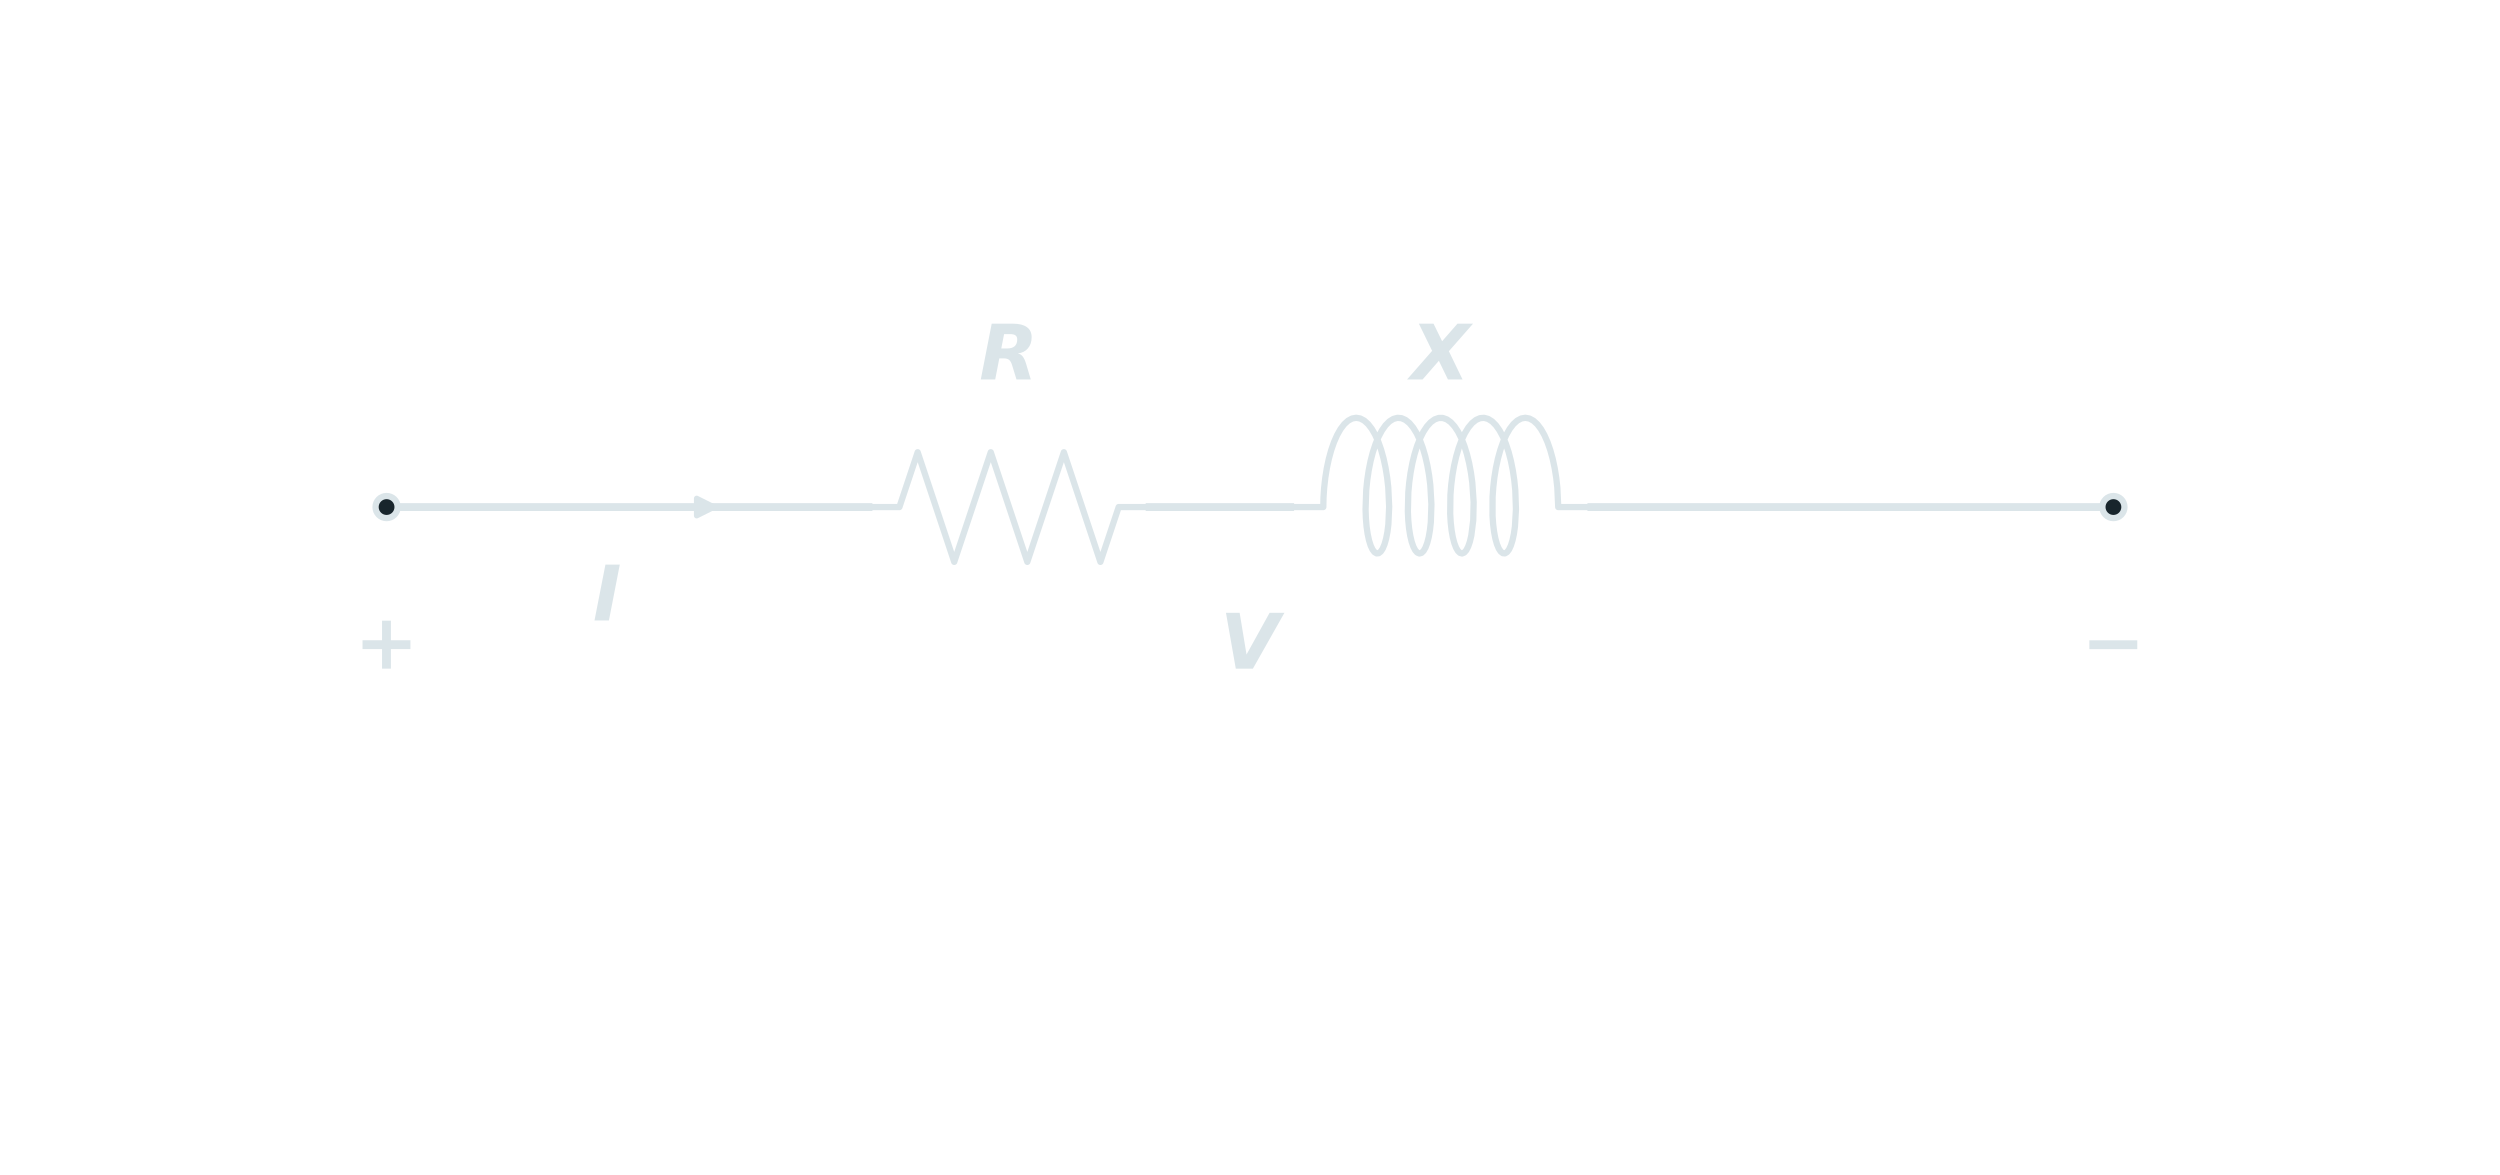
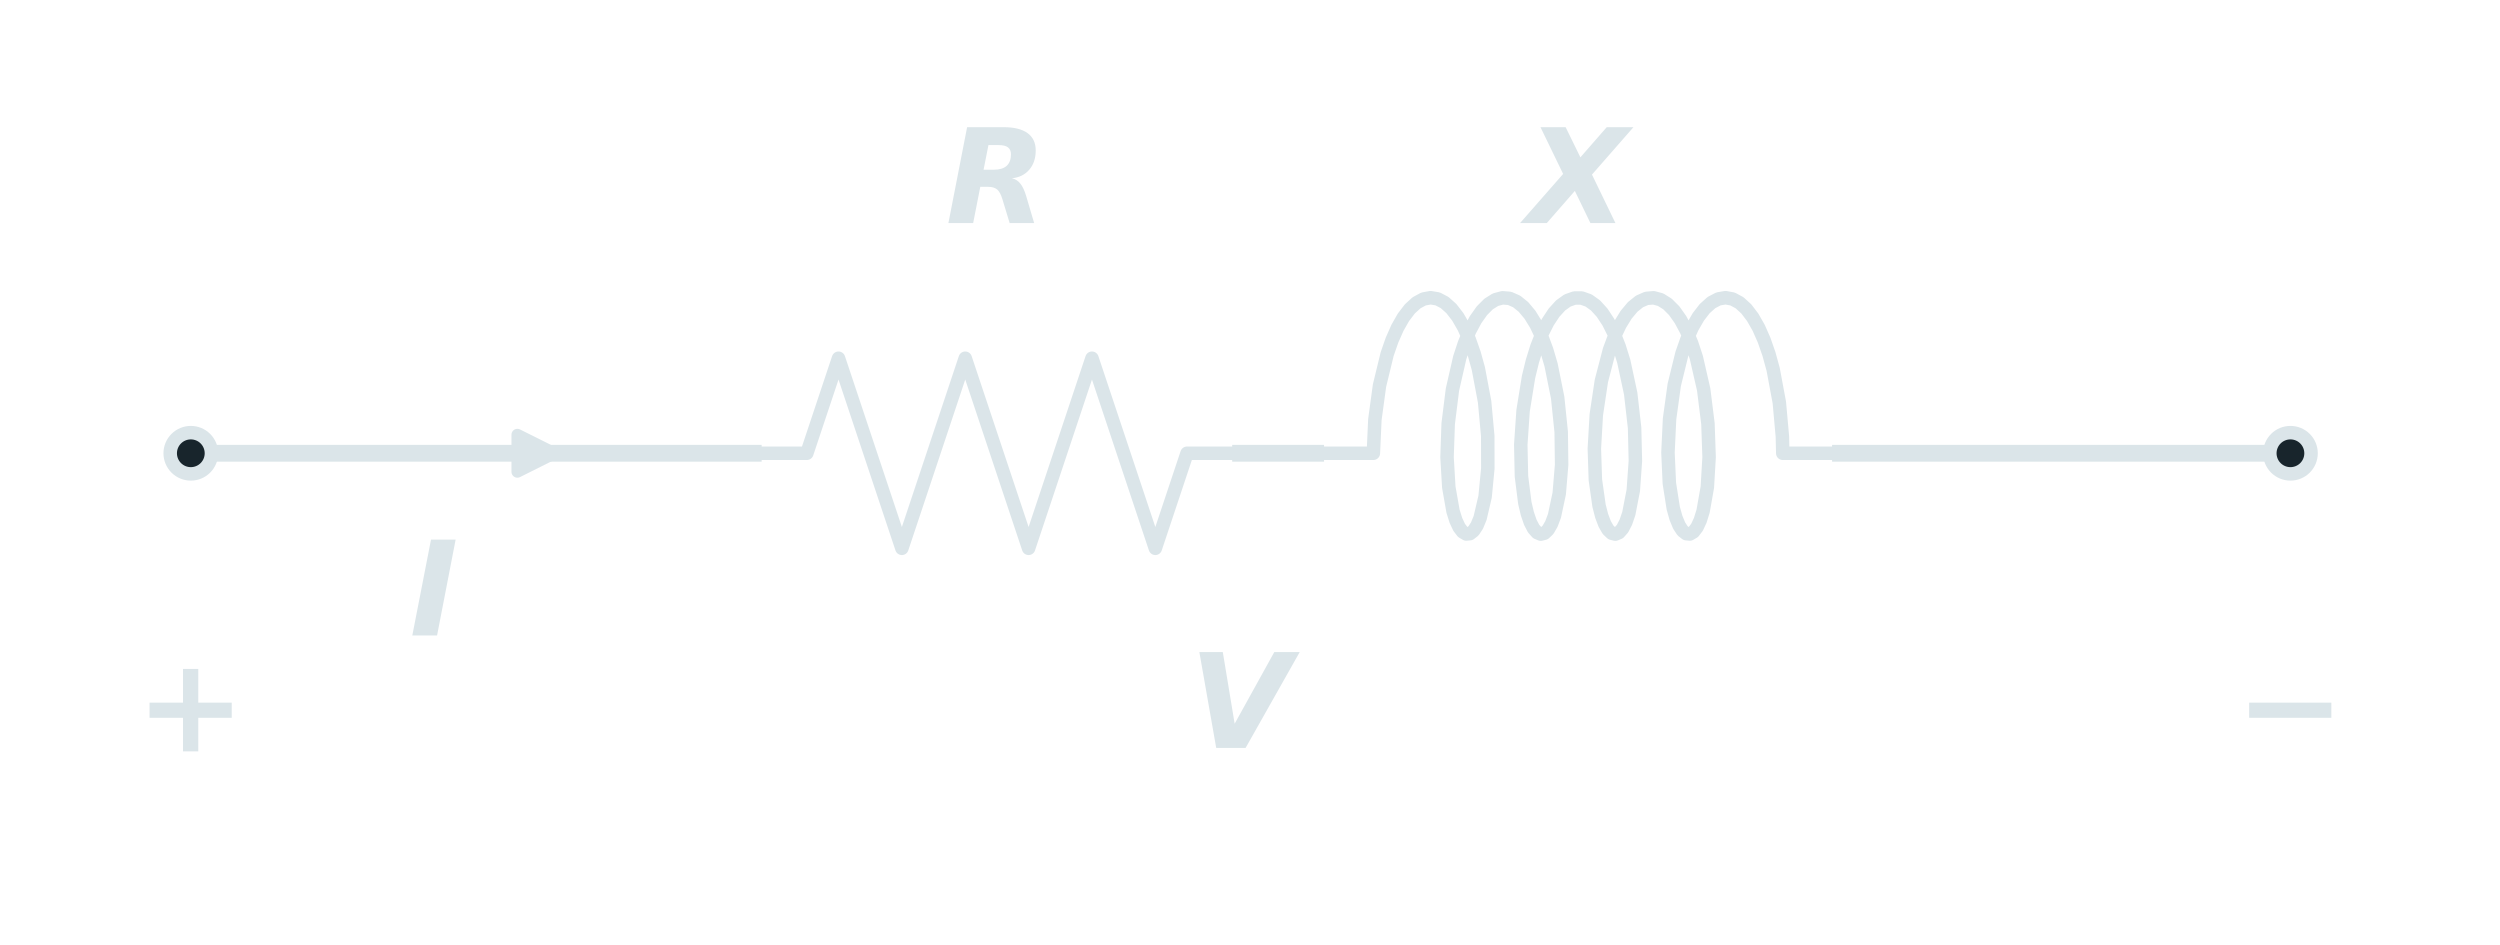
- <svg xmlns="http://www.w3.org/2000/svg" width="636.84pt" height="299.25pt" viewBox="0 0 636.84 299.25" version="1.1">
+ <svg xmlns="http://www.w3.org/2000/svg" width="296.64pt" height="112.016pt" viewBox="0 0 296.64 112.016" version="1.1">
  <defs>
    <style type="text/css">*{stroke-linejoin: round; stroke-linecap: butt}</style>
  </defs>
  <g id="figure_1">
    <g id="patch_1">
-       <path d="M 0 299.25 L 636.84 299.25 L 636.84 0 L 0 0 L 0 299.25 z " style="fill: none" />
+       <path d="M 0 112.016 L 296.64 112.016 L 296.64 0 L 0 0 L 0 112.016 z " style="fill: none" />
    </g>
    <g id="axes_1">
      <g id="patch_2">
-         <path d="M 131.167 129.165 Q 157.3 129.165 181.868 129.165 " clip-path="url(#p80055f3c75)" style="fill: none; stroke: #dbe5e9; stroke-width: 1.4; stroke-linecap: round" />
-         <path d="M 177.468 126.965 L 181.868 129.165 L 177.468 131.365 z " clip-path="url(#p80055f3c75)" style="fill: #dbe5e9; stroke: #dbe5e9; stroke-width: 1.4; stroke-linecap: round" />
+         <path d="M 31.314 53.783 Q 49.333 53.783 65.788 53.783 " clip-path="url(#p41f2058eec)" style="fill: none; stroke: #dbe5e9; stroke-width: 1.4; stroke-linecap: round" />
+         <path d="M 61.388 51.583 L 65.788 53.783 L 61.388 55.983 z " clip-path="url(#p41f2058eec)" style="fill: #dbe5e9; stroke: #dbe5e9; stroke-width: 1.4; stroke-linecap: round" />
      </g>
      <g id="line2d_1">
-         <path d="M 98.475 129.165 L 221.235 129.165 " clip-path="url(#p80055f3c75)" style="fill: none; stroke: #dbe5e9; stroke-width: 2; stroke-linecap: square" />
+         <path d="M 22.642 53.783 L 89.374 53.783 " clip-path="url(#p41f2058eec)" style="fill: none; stroke: #dbe5e9; stroke-width: 2; stroke-linecap: square" />
      </g>
      <g id="line2d_2">
-         <path d="M 292.845 129.165 L 328.65 129.165 " clip-path="url(#p80055f3c75)" style="fill: none; stroke: #dbe5e9; stroke-width: 2; stroke-linecap: square" />
+         <path d="M 147.208 53.783 L 156.105 53.783 " clip-path="url(#p41f2058eec)" style="fill: none; stroke: #dbe5e9; stroke-width: 2; stroke-linecap: square" />
      </g>
      <g id="line2d_3">
-         <path d="M 405.375 129.165 L 538.365 129.165 " clip-path="url(#p80055f3c75)" style="fill: none; stroke: #dbe5e9; stroke-width: 2; stroke-linecap: square" />
+         <path d="M 218.388 53.783 L 271.774 53.783 " clip-path="url(#p41f2058eec)" style="fill: none; stroke: #dbe5e9; stroke-width: 2; stroke-linecap: square" />
      </g>
      <g id="schemdraw-a0-3">
-         <path d="M 221.235 129.165 L 229.112 129.165 L 233.767 115.201 L 243.076 143.129 L 252.385 115.201 L 261.695 143.129 L 271.004 115.201 L 280.313 143.129 L 284.968 129.165 L 292.845 129.165 " clip-path="url(#p80055f3c75)" style="fill: none; stroke: #dbe5e9; stroke-width: 1.6; stroke-linecap: round" />
+         <path d="M 89.374 53.783 L 95.735 53.783 L 99.495 42.506 L 107.013 65.061 L 114.532 42.506 L 122.05 65.061 L 129.568 42.506 L 137.087 65.061 L 140.846 53.783 L 147.208 53.783 " clip-path="url(#p41f2058eec)" style="fill: none; stroke: #dbe5e9; stroke-width: 1.6; stroke-linecap: round" />
      </g>
      <g id="schemdraw-a0-4">
-         <path d="M 328.65 129.165 L 337.09 129.165 L 337.145 126.733 L 337.313 124.237 L 337.595 121.731 L 337.99 119.265 L 338.497 116.894 L 339.108 114.666 L 339.817 112.629 L 340.613 110.825 L 341.486 109.292 L 342.422 108.064 L 343.406 107.165 L 344.424 106.615 L 345.458 106.426 L 346.493 106.6 L 347.512 107.135 L 348.498 108.02 L 349.436 109.235 L 350.312 110.755 L 351.112 112.548 L 351.825 114.577 L 352.44 116.797 L 352.951 119.164 L 353.351 121.626 L 353.638 124.132 L 353.871 129.065 L 353.67 133.549 L 353.425 135.502 L 353.096 137.207 L 352.695 138.627 L 352.237 139.733 L 351.736 140.501 L 351.208 140.915 L 350.67 140.966 L 350.137 140.654 L 349.627 139.984 L 349.155 138.971 L 348.737 137.637 L 348.386 136.009 L 348.116 134.121 L 347.938 132.014 L 347.859 129.732 L 348.028 124.838 L 348.283 122.329 L 348.652 119.849 L 349.132 117.451 L 349.718 115.184 L 350.405 113.097 L 351.181 111.233 L 352.037 109.633 L 352.959 108.329 L 353.933 107.349 L 354.944 106.715 L 355.976 106.438 L 357.012 106.525 L 358.036 106.975 L 359.032 107.777 L 359.983 108.915 L 360.875 110.365 L 361.694 112.096 L 362.429 114.071 L 363.068 116.25 L 363.605 118.586 L 364.032 121.03 L 364.346 123.531 L 364.632 128.49 L 364.482 133.048 L 364.258 135.055 L 363.948 136.823 L 363.563 138.314 L 363.118 139.498 L 362.625 140.349 L 362.102 140.848 L 361.565 140.987 L 361.029 140.761 L 360.512 140.176 L 360.03 139.244 L 359.597 137.984 L 359.23 136.424 L 358.939 134.595 L 358.738 132.537 L 358.634 130.292 L 358.75 125.438 L 358.978 122.93 L 359.319 120.438 L 359.773 118.015 L 360.335 115.712 L 360.998 113.578 L 361.754 111.657 L 362.591 109.99 L 363.499 108.613 L 364.462 107.553 L 365.466 106.834 L 366.494 106.471 L 367.531 106.471 L 368.559 106.834 L 369.563 107.553 L 370.526 108.613 L 371.434 109.99 L 372.271 111.657 L 373.027 113.578 L 373.69 115.712 L 374.252 118.015 L 374.706 120.438 L 375.047 122.93 L 375.388 127.909 L 375.287 132.537 L 374.795 136.424 L 374.428 137.984 L 373.995 139.244 L 373.513 140.176 L 372.996 140.761 L 372.46 140.987 L 371.923 140.848 L 371.4 140.349 L 370.907 139.498 L 370.462 138.314 L 370.077 136.823 L 369.767 135.055 L 369.543 133.048 L 369.416 130.844 L 369.479 126.035 L 369.679 123.531 L 369.993 121.03 L 370.42 118.586 L 370.957 116.25 L 371.596 114.071 L 372.331 112.096 L 373.15 110.365 L 374.042 108.915 L 374.993 107.777 L 375.989 106.975 L 377.013 106.525 L 378.049 106.438 L 379.081 106.715 L 380.092 107.349 L 381.066 108.329 L 381.988 109.633 L 382.844 111.233 L 383.62 113.097 L 384.307 115.184 L 384.893 117.451 L 385.373 119.849 L 385.742 122.329 L 385.997 124.838 L 386.166 129.732 L 385.909 134.121 L 385.639 136.009 L 385.288 137.637 L 384.87 138.971 L 384.398 139.984 L 383.888 140.654 L 383.355 140.966 L 382.817 140.915 L 382.289 140.501 L 381.788 139.733 L 381.33 138.627 L 380.929 137.207 L 380.6 135.502 L 380.355 133.549 L 380.203 131.388 L 380.214 126.63 L 380.387 124.132 L 380.674 121.626 L 381.074 119.164 L 381.585 116.797 L 382.2 114.577 L 382.913 112.548 L 383.713 110.755 L 384.589 109.235 L 385.527 108.02 L 386.513 107.135 L 387.532 106.6 L 388.567 106.426 L 389.601 106.615 L 390.619 107.165 L 391.603 108.064 L 392.539 109.292 L 393.412 110.825 L 394.208 112.629 L 394.917 114.666 L 395.528 116.894 L 396.035 119.265 L 396.43 121.731 L 396.712 124.237 L 396.935 129.165 L 405.375 129.165 L 405.375 129.165 " clip-path="url(#p80055f3c75)" style="fill: none; stroke: #dbe5e9; stroke-width: 1.6; stroke-linecap: round" />
+         <path d="M 156.105 53.783 L 162.956 53.783 L 163.137 49.783 L 163.688 45.747 L 164.595 42.014 L 165.17 40.36 L 165.817 38.895 L 166.525 37.652 L 167.285 36.654 L 168.084 35.925 L 168.91 35.478 L 169.75 35.324 L 170.59 35.466 L 171.417 35.9 L 172.217 36.618 L 172.979 37.605 L 173.69 38.839 L 174.339 40.294 L 174.918 41.941 L 175.418 43.744 L 176.157 47.664 L 176.53 51.725 L 176.539 55.588 L 176.217 58.928 L 175.625 61.464 L 175.253 62.362 L 174.846 62.985 L 174.417 63.321 L 173.98 63.363 L 173.548 63.109 L 173.134 62.566 L 172.751 61.744 L 172.411 60.66 L 171.908 57.807 L 171.699 54.244 L 171.836 50.271 L 172.342 46.221 L 173.208 42.434 L 173.765 40.74 L 174.395 39.227 L 175.09 37.928 L 175.839 36.869 L 176.629 36.074 L 177.45 35.559 L 178.288 35.334 L 179.129 35.405 L 179.96 35.77 L 180.768 36.421 L 181.54 37.345 L 182.265 38.522 L 182.93 39.927 L 183.526 41.531 L 184.045 43.3 L 184.827 47.18 L 185.245 51.243 L 185.296 55.147 L 185.011 58.565 L 184.447 61.211 L 184.085 62.171 L 183.686 62.862 L 183.261 63.268 L 182.825 63.38 L 182.39 63.197 L 181.97 62.722 L 181.578 61.965 L 181.228 60.943 L 180.929 59.676 L 180.53 56.52 L 180.448 52.764 L 180.724 48.722 L 181.37 44.732 L 181.826 42.863 L 182.364 41.13 L 182.978 39.571 L 183.658 38.218 L 184.395 37.1 L 185.176 36.24 L 185.991 35.656 L 186.826 35.361 L 187.668 35.361 L 188.503 35.656 L 189.317 36.24 L 190.099 37.1 L 190.836 38.218 L 191.516 39.571 L 192.129 41.13 L 192.668 42.863 L 193.492 46.699 L 193.954 50.758 L 194.048 54.699 L 193.8 58.191 L 193.266 60.943 L 192.915 61.965 L 192.524 62.722 L 192.104 63.197 L 191.669 63.38 L 191.233 63.268 L 190.808 62.862 L 190.409 62.171 L 190.047 61.211 L 189.735 60 L 189.301 56.936 L 189.179 53.236 L 189.411 49.21 L 190.013 45.196 L 190.968 41.531 L 191.564 39.927 L 192.229 38.522 L 192.953 37.345 L 193.725 36.421 L 194.533 35.77 L 195.365 35.405 L 196.206 35.334 L 197.043 35.559 L 197.864 36.074 L 198.655 36.869 L 199.404 37.928 L 200.098 39.227 L 200.729 40.74 L 201.286 42.434 L 202.152 46.221 L 202.658 50.271 L 202.795 54.244 L 202.586 57.807 L 202.082 60.66 L 201.743 61.744 L 201.36 62.566 L 200.946 63.109 L 200.514 63.363 L 200.076 63.321 L 199.648 62.985 L 199.241 62.362 L 198.869 61.464 L 198.544 60.311 L 198.078 57.342 L 197.915 53.702 L 198.104 49.698 L 198.661 45.665 L 199.576 41.941 L 200.154 40.294 L 200.804 38.839 L 201.515 37.605 L 202.276 36.618 L 203.077 35.9 L 203.904 35.466 L 204.744 35.324 L 205.583 35.478 L 206.41 35.925 L 207.209 36.654 L 207.968 37.652 L 208.677 38.895 L 209.324 40.36 L 209.899 42.014 L 210.395 43.822 L 211.127 47.748 L 211.492 51.809 L 211.537 53.783 L 218.388 53.783 L 218.388 53.783 " clip-path="url(#p41f2058eec)" style="fill: none; stroke: #dbe5e9; stroke-width: 1.6; stroke-linecap: round" />
      </g>
      <g id="schemdraw-a0-6">
-         <path d="M 98.475 131.978 C 99.221 131.978 99.937 131.682 100.464 131.154 C 100.992 130.627 101.288 129.911 101.288 129.165 C 101.288 128.419 100.992 127.703 100.464 127.176 C 99.937 126.648 99.221 126.352 98.475 126.352 C 97.729 126.352 97.013 126.648 96.486 127.176 C 95.958 127.703 95.662 128.419 95.662 129.165 C 95.662 129.911 95.958 130.627 96.486 131.154 C 97.013 131.682 97.729 131.978 98.475 131.978 z " clip-path="url(#p80055f3c75)" style="fill: #18252c; stroke: #dbe5e9; stroke-width: 1.6; stroke-linejoin: miter" />
+         <path d="M 22.642 56.23 C 23.291 56.23 23.913 55.972 24.372 55.514 C 24.831 55.055 25.089 54.432 25.089 53.783 C 25.089 53.135 24.831 52.512 24.372 52.053 C 23.913 51.594 23.291 51.337 22.642 51.337 C 21.993 51.337 21.371 51.594 20.912 52.053 C 20.453 52.512 20.195 53.135 20.195 53.783 C 20.195 54.432 20.453 55.055 20.912 55.514 C 21.371 55.972 21.993 56.23 22.642 56.23 z " clip-path="url(#p41f2058eec)" style="fill: #18252c; stroke: #dbe5e9; stroke-width: 1.6; stroke-linejoin: miter" />
      </g>
      <g id="schemdraw-a0-7">
-         <path d="M 538.365 131.978 C 539.111 131.978 539.827 131.682 540.354 131.154 C 540.882 130.627 541.178 129.911 541.178 129.165 C 541.178 128.419 540.882 127.703 540.354 127.176 C 539.827 126.648 539.111 126.352 538.365 126.352 C 537.619 126.352 536.903 126.648 536.376 127.176 C 535.848 127.703 535.552 128.419 535.552 129.165 C 535.552 129.911 535.848 130.627 536.376 131.154 C 536.903 131.682 537.619 131.978 538.365 131.978 z " clip-path="url(#p80055f3c75)" style="fill: #18252c; stroke: #dbe5e9; stroke-width: 1.6; stroke-linejoin: miter" />
+         <path d="M 271.774 56.23 C 272.423 56.23 273.045 55.972 273.504 55.514 C 273.963 55.055 274.22 54.432 274.22 53.783 C 274.22 53.135 273.963 52.512 273.504 52.053 C 273.045 51.594 272.423 51.337 271.774 51.337 C 271.125 51.337 270.502 51.594 270.043 52.053 C 269.585 52.512 269.327 53.135 269.327 53.783 C 269.327 54.432 269.585 55.055 270.043 55.514 C 270.502 55.972 271.125 56.23 271.774 56.23 z " clip-path="url(#p41f2058eec)" style="fill: #18252c; stroke: #dbe5e9; stroke-width: 1.6; stroke-linejoin: miter" />
      </g>
      <g id="text_1">
-         <g style="fill: #dbe5e9" transform="translate(151.035 158.832)">
+         <g style="fill: #dbe5e9" transform="translate(48.59502 76.02732)">
          <text>
-             <tspan x="0" y="-0.781" style="font-style: oblique; font-weight: 700; font-size: 19.5px; font-family: 'DejaVu Sans'; fill: #dbe5e9">I</tspan>
+             <tspan x="0" y="-0.625" style="font-style: oblique; font-weight: 700; font-size: 15.6px; font-family: 'DejaVu Sans'; fill: #dbe5e9">I</tspan>
          </text>
        </g>
      </g>
      <g id="text_2">
-         <g style="fill: #dbe5e9" transform="translate(249.435 97.452)">
+         <g style="fill: #dbe5e9" transform="translate(112.2067 27.09073)">
          <text>
-             <tspan x="0" y="-0.781" style="font-style: oblique; font-weight: 700; font-size: 19.5px; font-family: 'DejaVu Sans'; fill: #dbe5e9">R</tspan>
+             <tspan x="0" y="-0.625" style="font-style: oblique; font-weight: 700; font-size: 15.6px; font-family: 'DejaVu Sans'; fill: #dbe5e9">R</tspan>
          </text>
        </g>
      </g>
      <g id="text_3">
-         <g style="fill: #dbe5e9" transform="translate(359.4075 97.452)">
+         <g style="fill: #dbe5e9" transform="translate(181.1628 27.09073)">
          <text>
-             <tspan x="0" y="-0.781" style="font-style: oblique; font-weight: 700; font-size: 19.5px; font-family: 'DejaVu Sans'; fill: #dbe5e9">X</tspan>
+             <tspan x="0" y="-0.625" style="font-style: oblique; font-weight: 700; font-size: 15.6px; font-family: 'DejaVu Sans'; fill: #dbe5e9">X</tspan>
          </text>
        </g>
      </g>
      <g id="text_4">
-         <g style="fill: #dbe5e9" transform="translate(90.285 171.108)">
+         <g style="fill: #dbe5e9" transform="translate(16.08995 89.37366)">
          <text>
-             <tspan x="0" y="-0.781" style="font-weight: 700; font-size: 19.5px; font-family: 'DejaVu Sans'; fill: #dbe5e9">+</tspan>
+             <tspan x="0" y="-0.219" style="font-weight: 700; font-size: 15.6px; font-family: 'DejaVu Sans'; fill: #dbe5e9">+</tspan>
          </text>
        </g>
      </g>
      <g id="text_5">
-         <g style="fill: #dbe5e9" transform="translate(310.815 171.108)">
+         <g style="fill: #dbe5e9" transform="translate(141.1238 89.37366)">
          <text>
-             <tspan x="0" y="-0.781" style="font-style: oblique; font-weight: 700; font-size: 19.5px; font-family: 'DejaVu Sans'; fill: #dbe5e9">V</tspan>
+             <tspan x="0" y="-0.625" style="font-style: oblique; font-weight: 700; font-size: 15.6px; font-family: 'DejaVu Sans'; fill: #dbe5e9">V</tspan>
          </text>
        </g>
      </g>
      <g id="text_6">
-         <g style="fill: #dbe5e9" transform="translate(530.175 171.108)">
+         <g style="fill: #dbe5e9" transform="translate(265.2217 89.37366)">
          <text>
-             <tspan x="0" y="-0.766" style="font-weight: 700; font-size: 19.5px; font-family: 'DejaVu Sans'; fill: #dbe5e9">−</tspan>
+             <tspan x="0" y="-0.219" style="font-weight: 700; font-size: 15.6px; font-family: 'DejaVu Sans'; fill: #dbe5e9">−</tspan>
          </text>
        </g>
      </g>
    </g>
  </g>
  <defs>
-     <clipPath id="p80055f3c75">
-       <rect x="11.52" y="11.52" width="613.8" height="276.21" />
+     <clipPath id="p41f2058eec">
+       <rect x="11.52" y="11.52" width="273.6" height="88.976" />
    </clipPath>
  </defs>
</svg>
